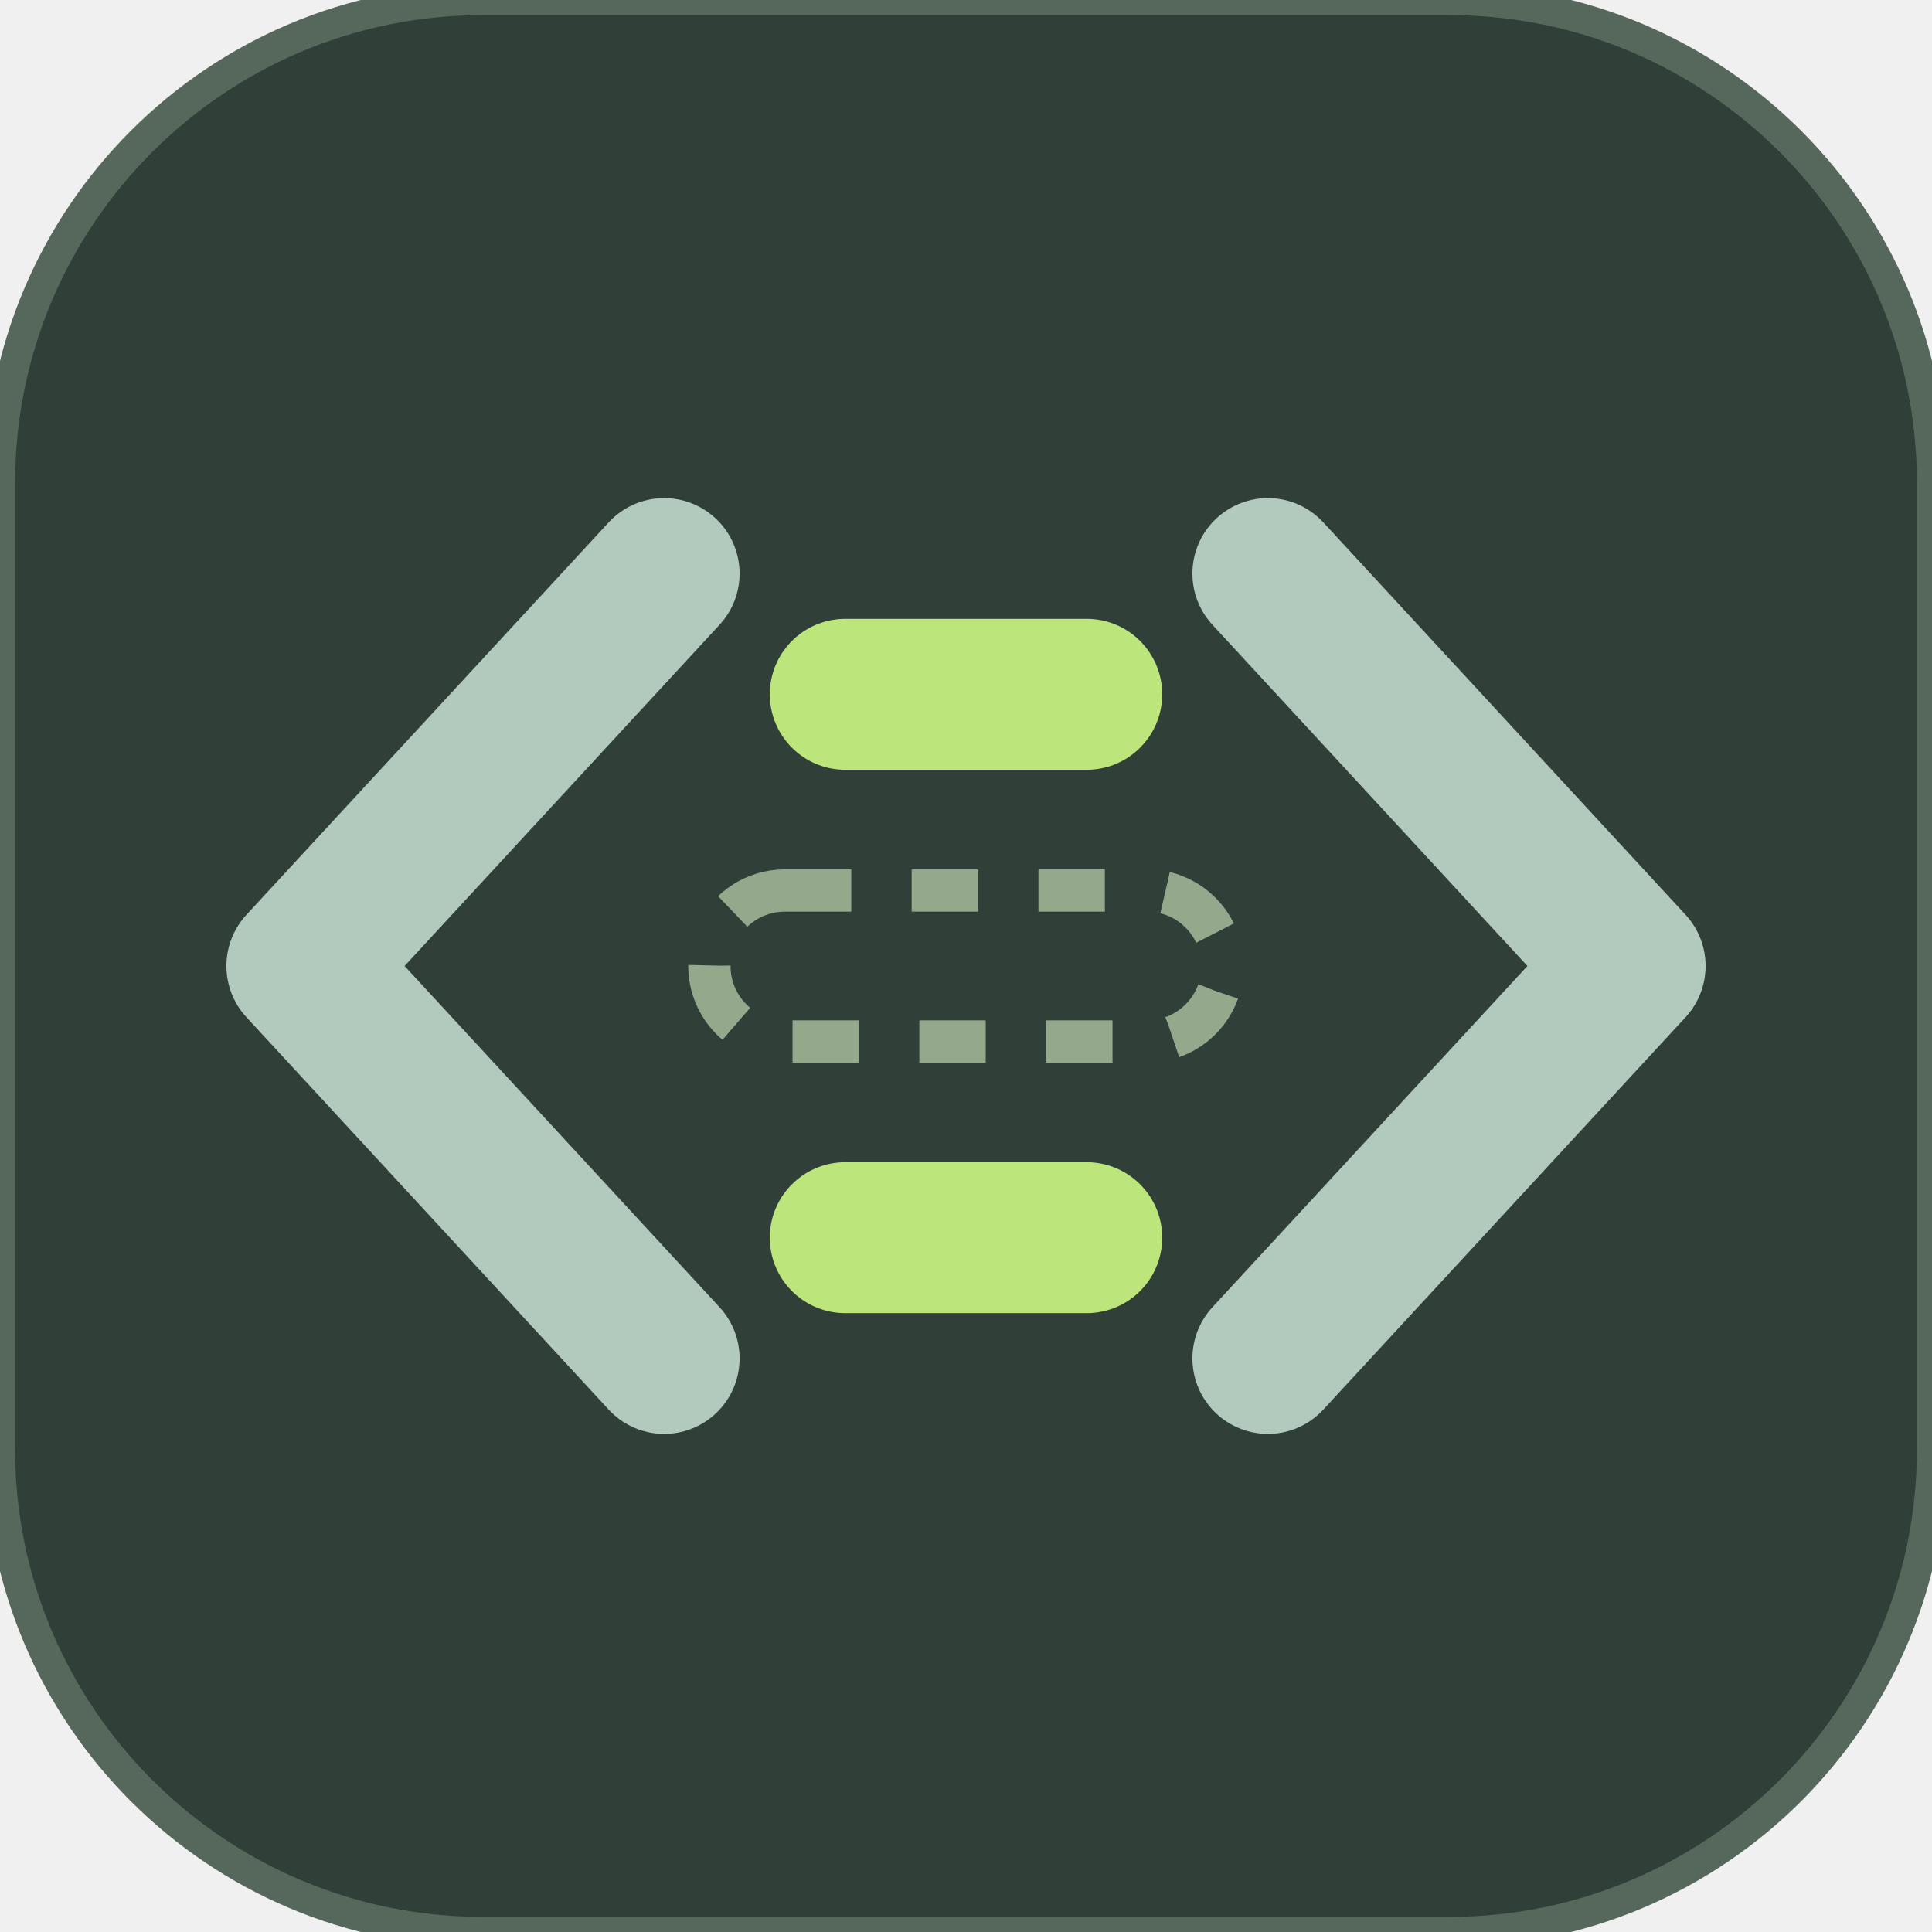
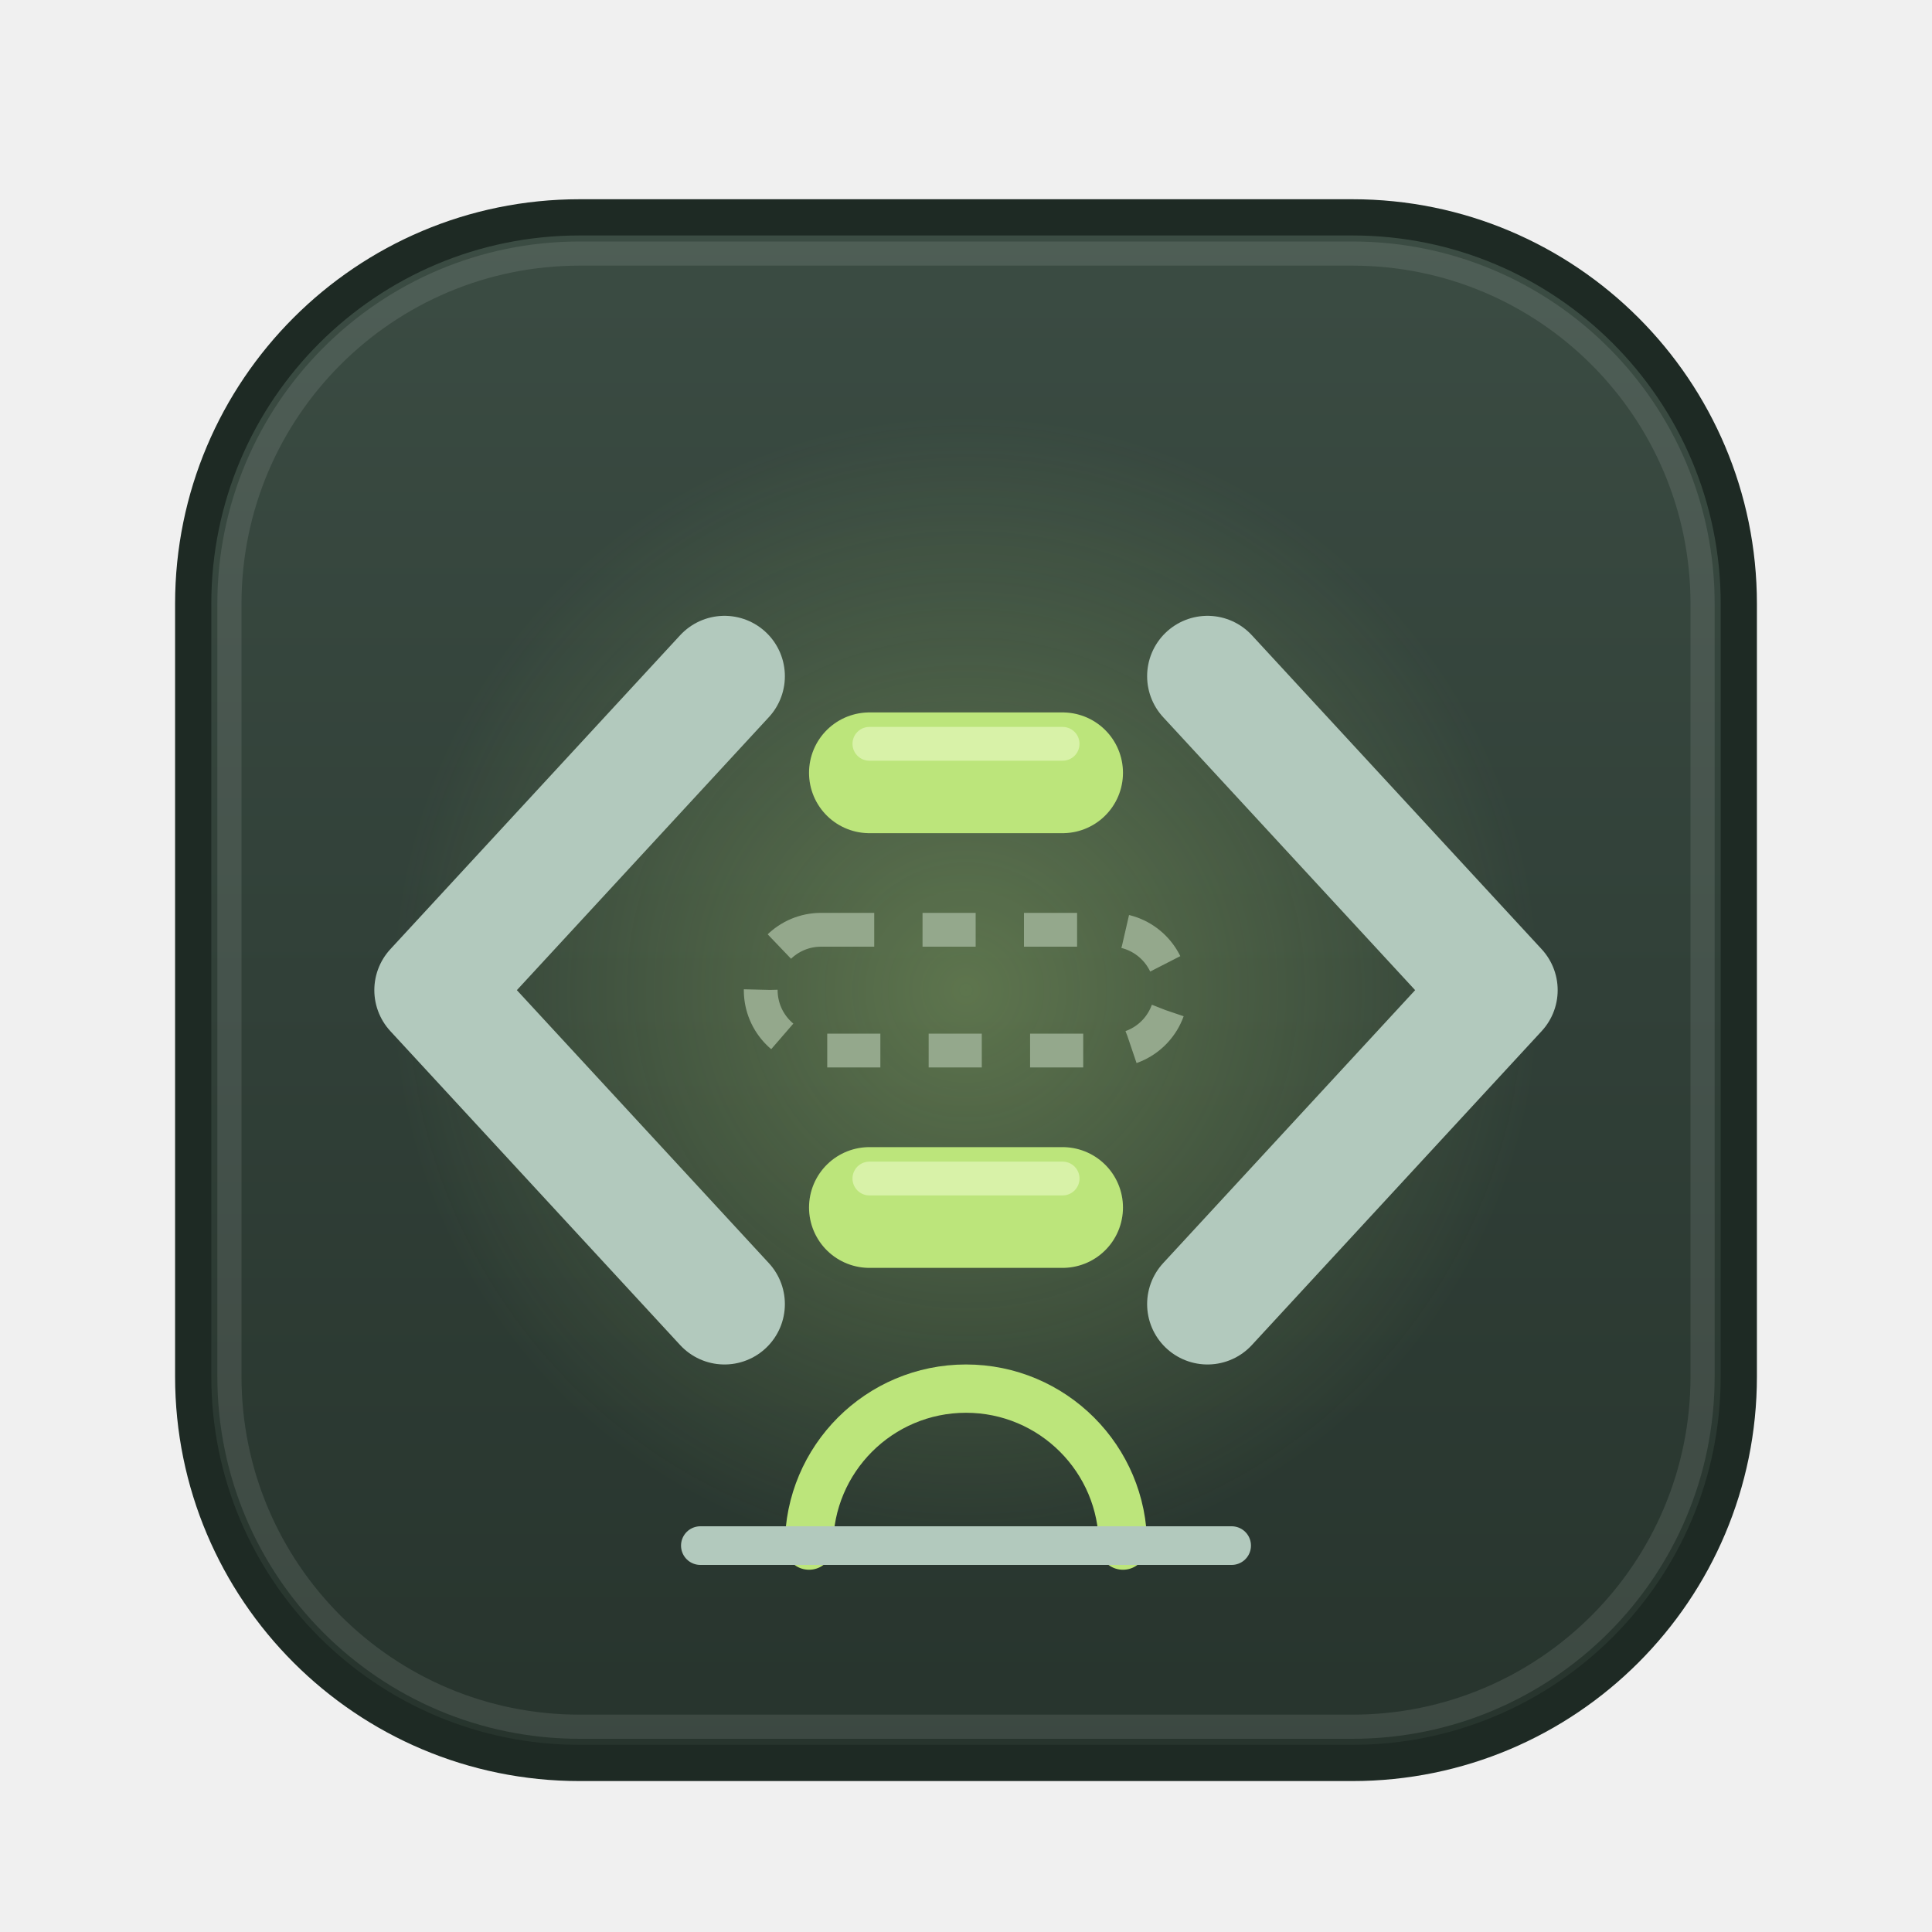
- <svg xmlns="http://www.w3.org/2000/svg" width="64" height="64" viewBox="0 0 64 64">
-   <rect id="Tile" width="64" height="64" rx="16" fill="#303F38" stroke="#55685B" stroke-width="1" />
-   <path id="Brackets" d="M22 19 10 32l12 13M42 19l12 13-12 13" fill="none" stroke="#B2C9BD" stroke-linecap="round" stroke-linejoin="round" stroke-width="5" />
-   <path id="Bar top lit" d="M28 23h8" stroke="#BCE57B" stroke-linecap="round" stroke-width="5" />
-   <rect id="Bar mid rest" x="23.5" y="29.5" width="17" height="5" rx="2.5" fill="none" stroke="#94A88C" stroke-width="1.4" stroke-dasharray="2.2 2" />
-   <path id="Bar bot lit" d="M28 41h8" stroke="#BCE57B" stroke-linecap="round" stroke-width="5" />
+ <svg xmlns="http://www.w3.org/2000/svg" width="80" height="80" viewBox="0 0 80 80">
+   <defs>
+     <linearGradient id="enamelb6" x1="0" y1="0" x2="0" y2="1">
+       <stop offset="0" stop-color="#3B4C43" />
+       <stop offset="1" stop-color="#27342D" />
+     </linearGradient>
+     <radialGradient id="glowb6" cx="0.5" cy="0.5" r="0.5">
+       <stop offset="0" stop-color="#BCE57B" stop-opacity="0.32" />
+       <stop offset="1" stop-color="#BCE57B" stop-opacity="0" />
+     </radialGradient>
+     <linearGradient id="barb6" x1="0" y1="0" x2="0" y2="1">
+       <stop offset="0" stop-color="#D8F2A8" />
+       <stop offset="0.55" stop-color="#BCE57B" />
+     </linearGradient>
+   </defs>
+   <rect id="Tile" x="8" y="9" width="64" height="64" rx="16" fill="url(#enamelb6)" stroke="#1E2A24" stroke-width="1.5" />
+   <rect id="Highlight" x="9.5" y="10.5" width="61" height="61" rx="14.5" fill="none" stroke="#FFFFFF" stroke-opacity="0.10" stroke-width="1" />
+   <circle id="Glow" cx="40" cy="41" r="24" fill="url(#glowb6)" />
+   <path id="Brackets" d="M30 28 18 41l12 13M50 28l12 13-12 13" transform="translate(0 0)" fill="none" stroke="#B2C9BD" stroke-linecap="round" stroke-linejoin="round" stroke-width="5" />
+   <g id="Bar top">
+     <path d="M36 32h8" stroke="#BCE57B" stroke-linecap="round" stroke-width="5" />
+     <path d="M36 30.8h8" stroke="#D8F2A8" stroke-linecap="round" stroke-width="1.4" />
+   </g>
+   <rect id="Bar mid rest" x="31.5" y="38.5" width="17" height="5" rx="2.5" fill="none" stroke="#94A88C" stroke-width="1.4" stroke-dasharray="2.2 2" />
+   <g id="Bar bot">
+     <path d="M36 50h8" stroke="#BCE57B" stroke-linecap="round" stroke-width="5" />
+     <path d="M36 48.8h8" stroke="#D8F2A8" stroke-linecap="round" stroke-width="1.4" />
+   </g>
+   <path id="Sunrise" d="M33.5 64a6.5 6.5 0 0 1 13 0" fill="none" stroke="#BCE57B" stroke-width="2" stroke-linecap="round" />
+   <path d="M29 64h22" stroke="#B2C9BD" stroke-width="1.6" stroke-linecap="round" />
</svg>
